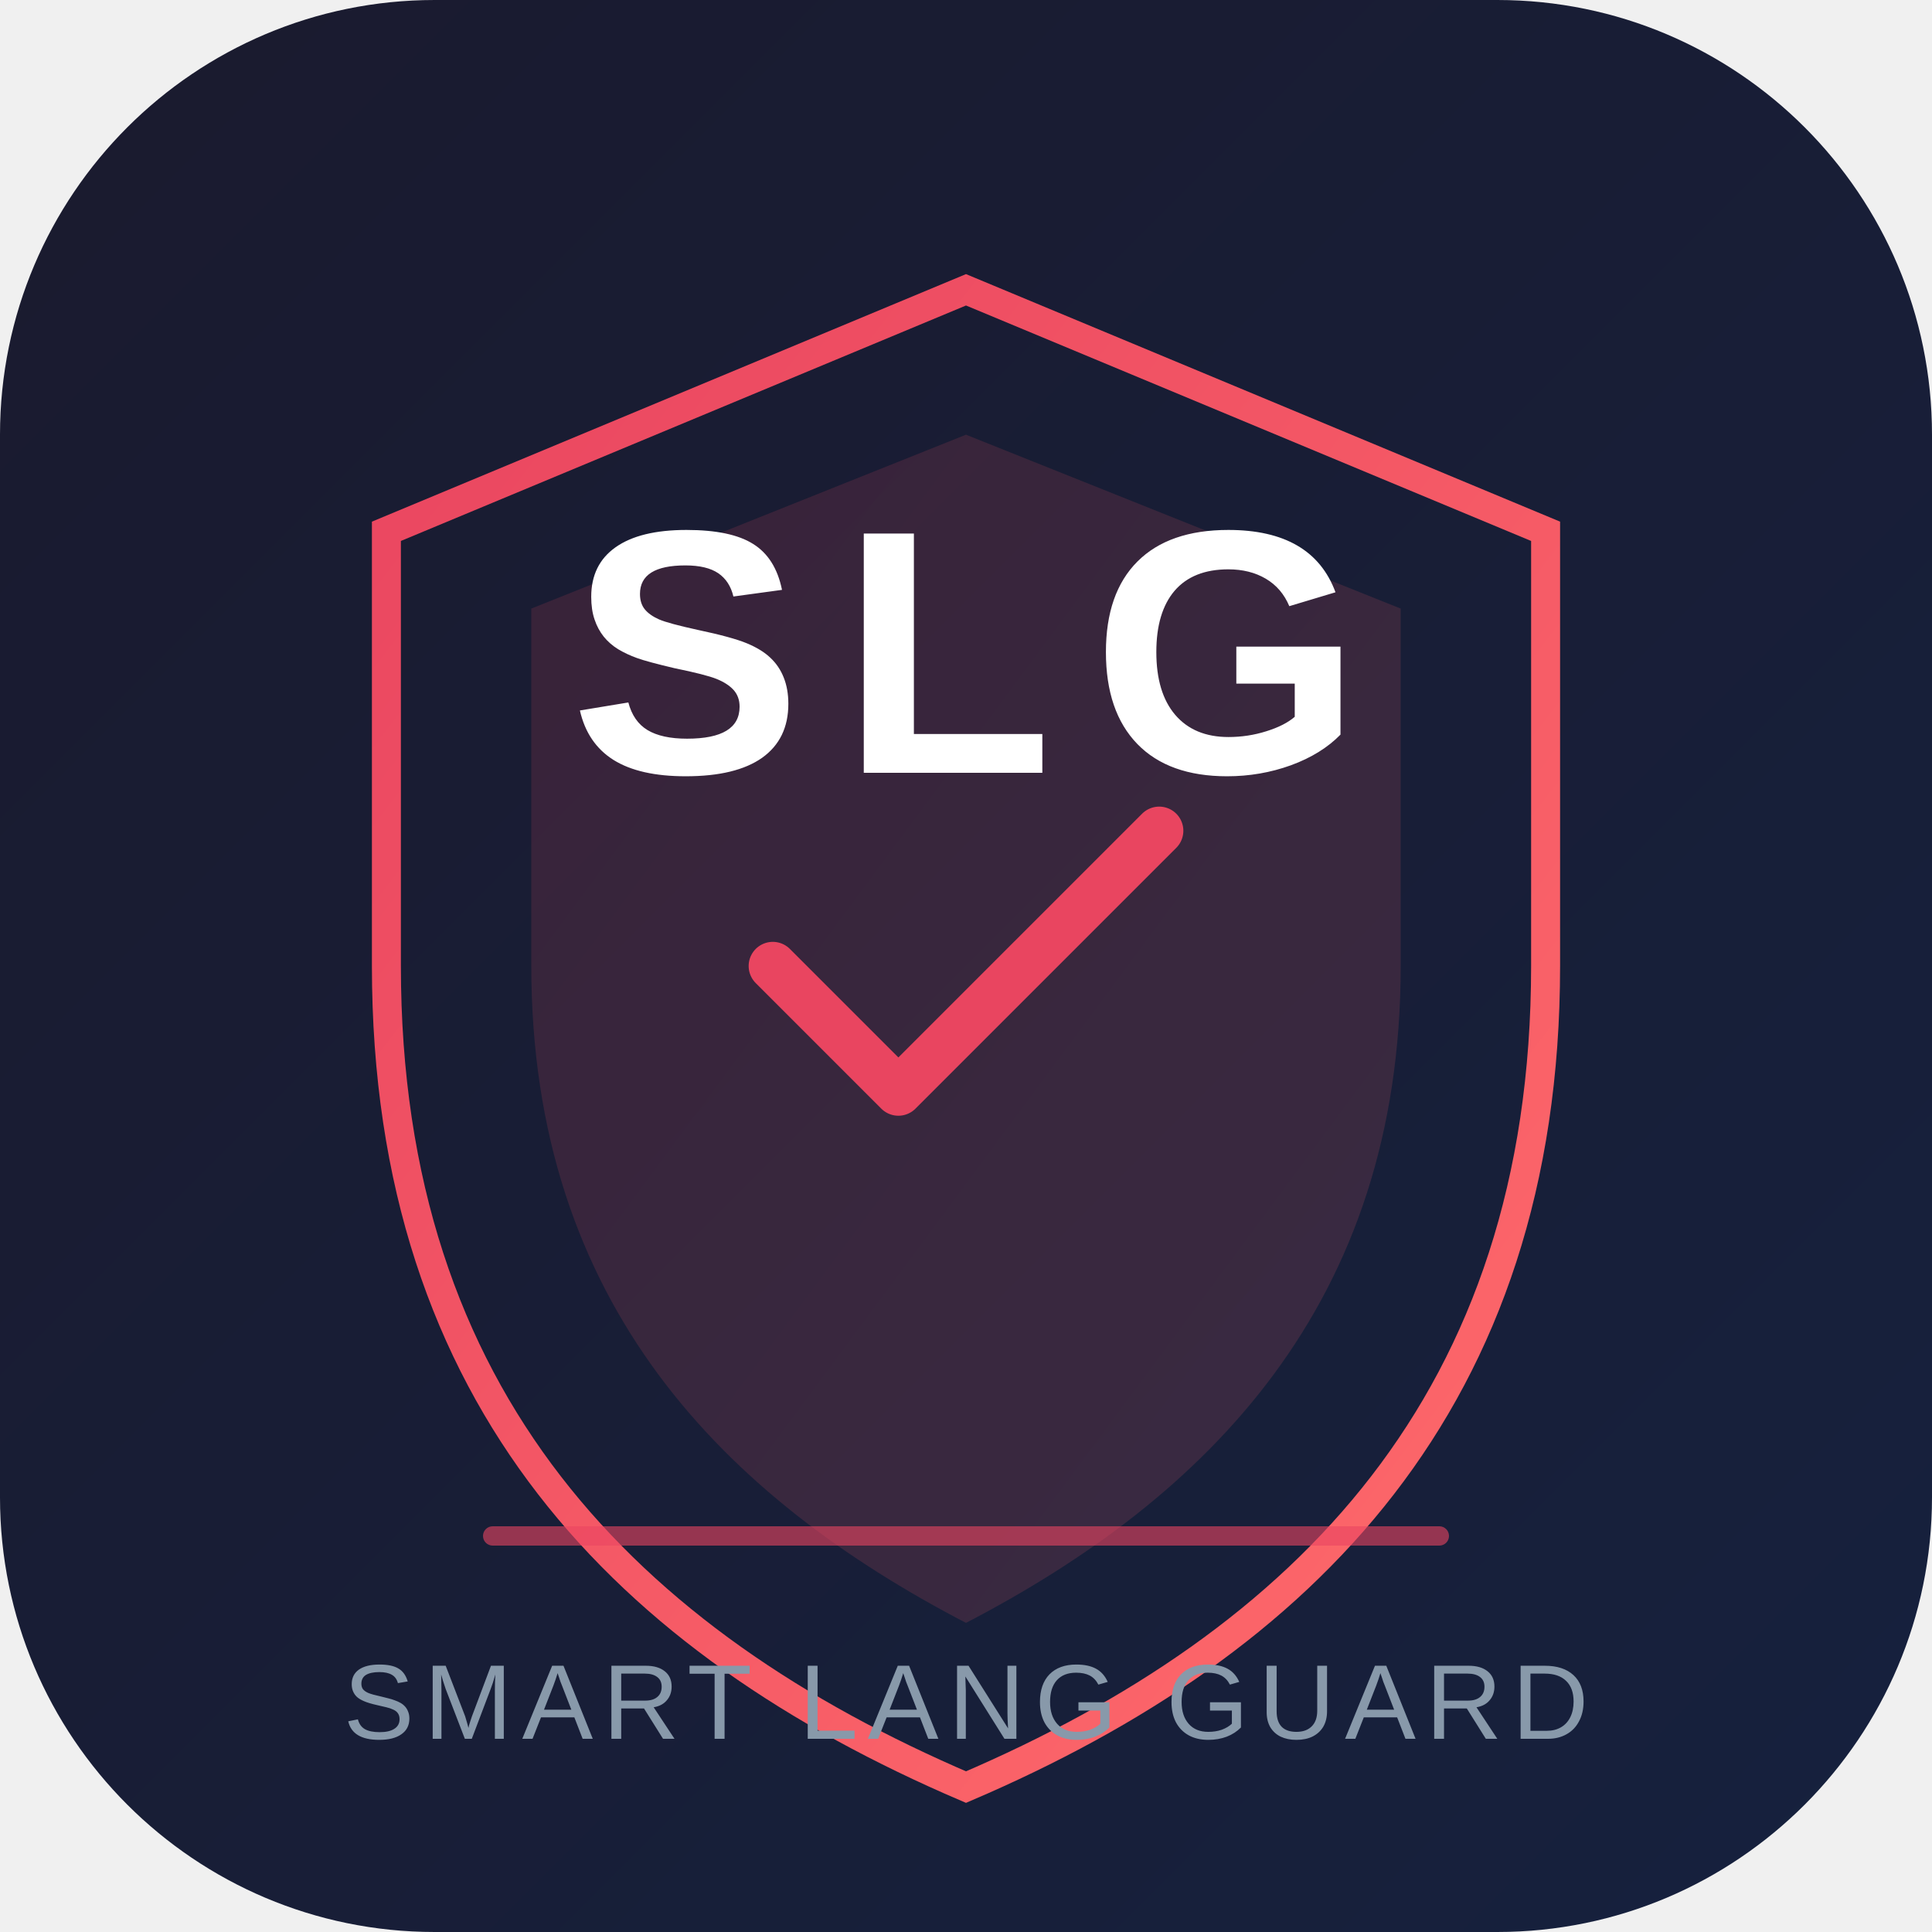
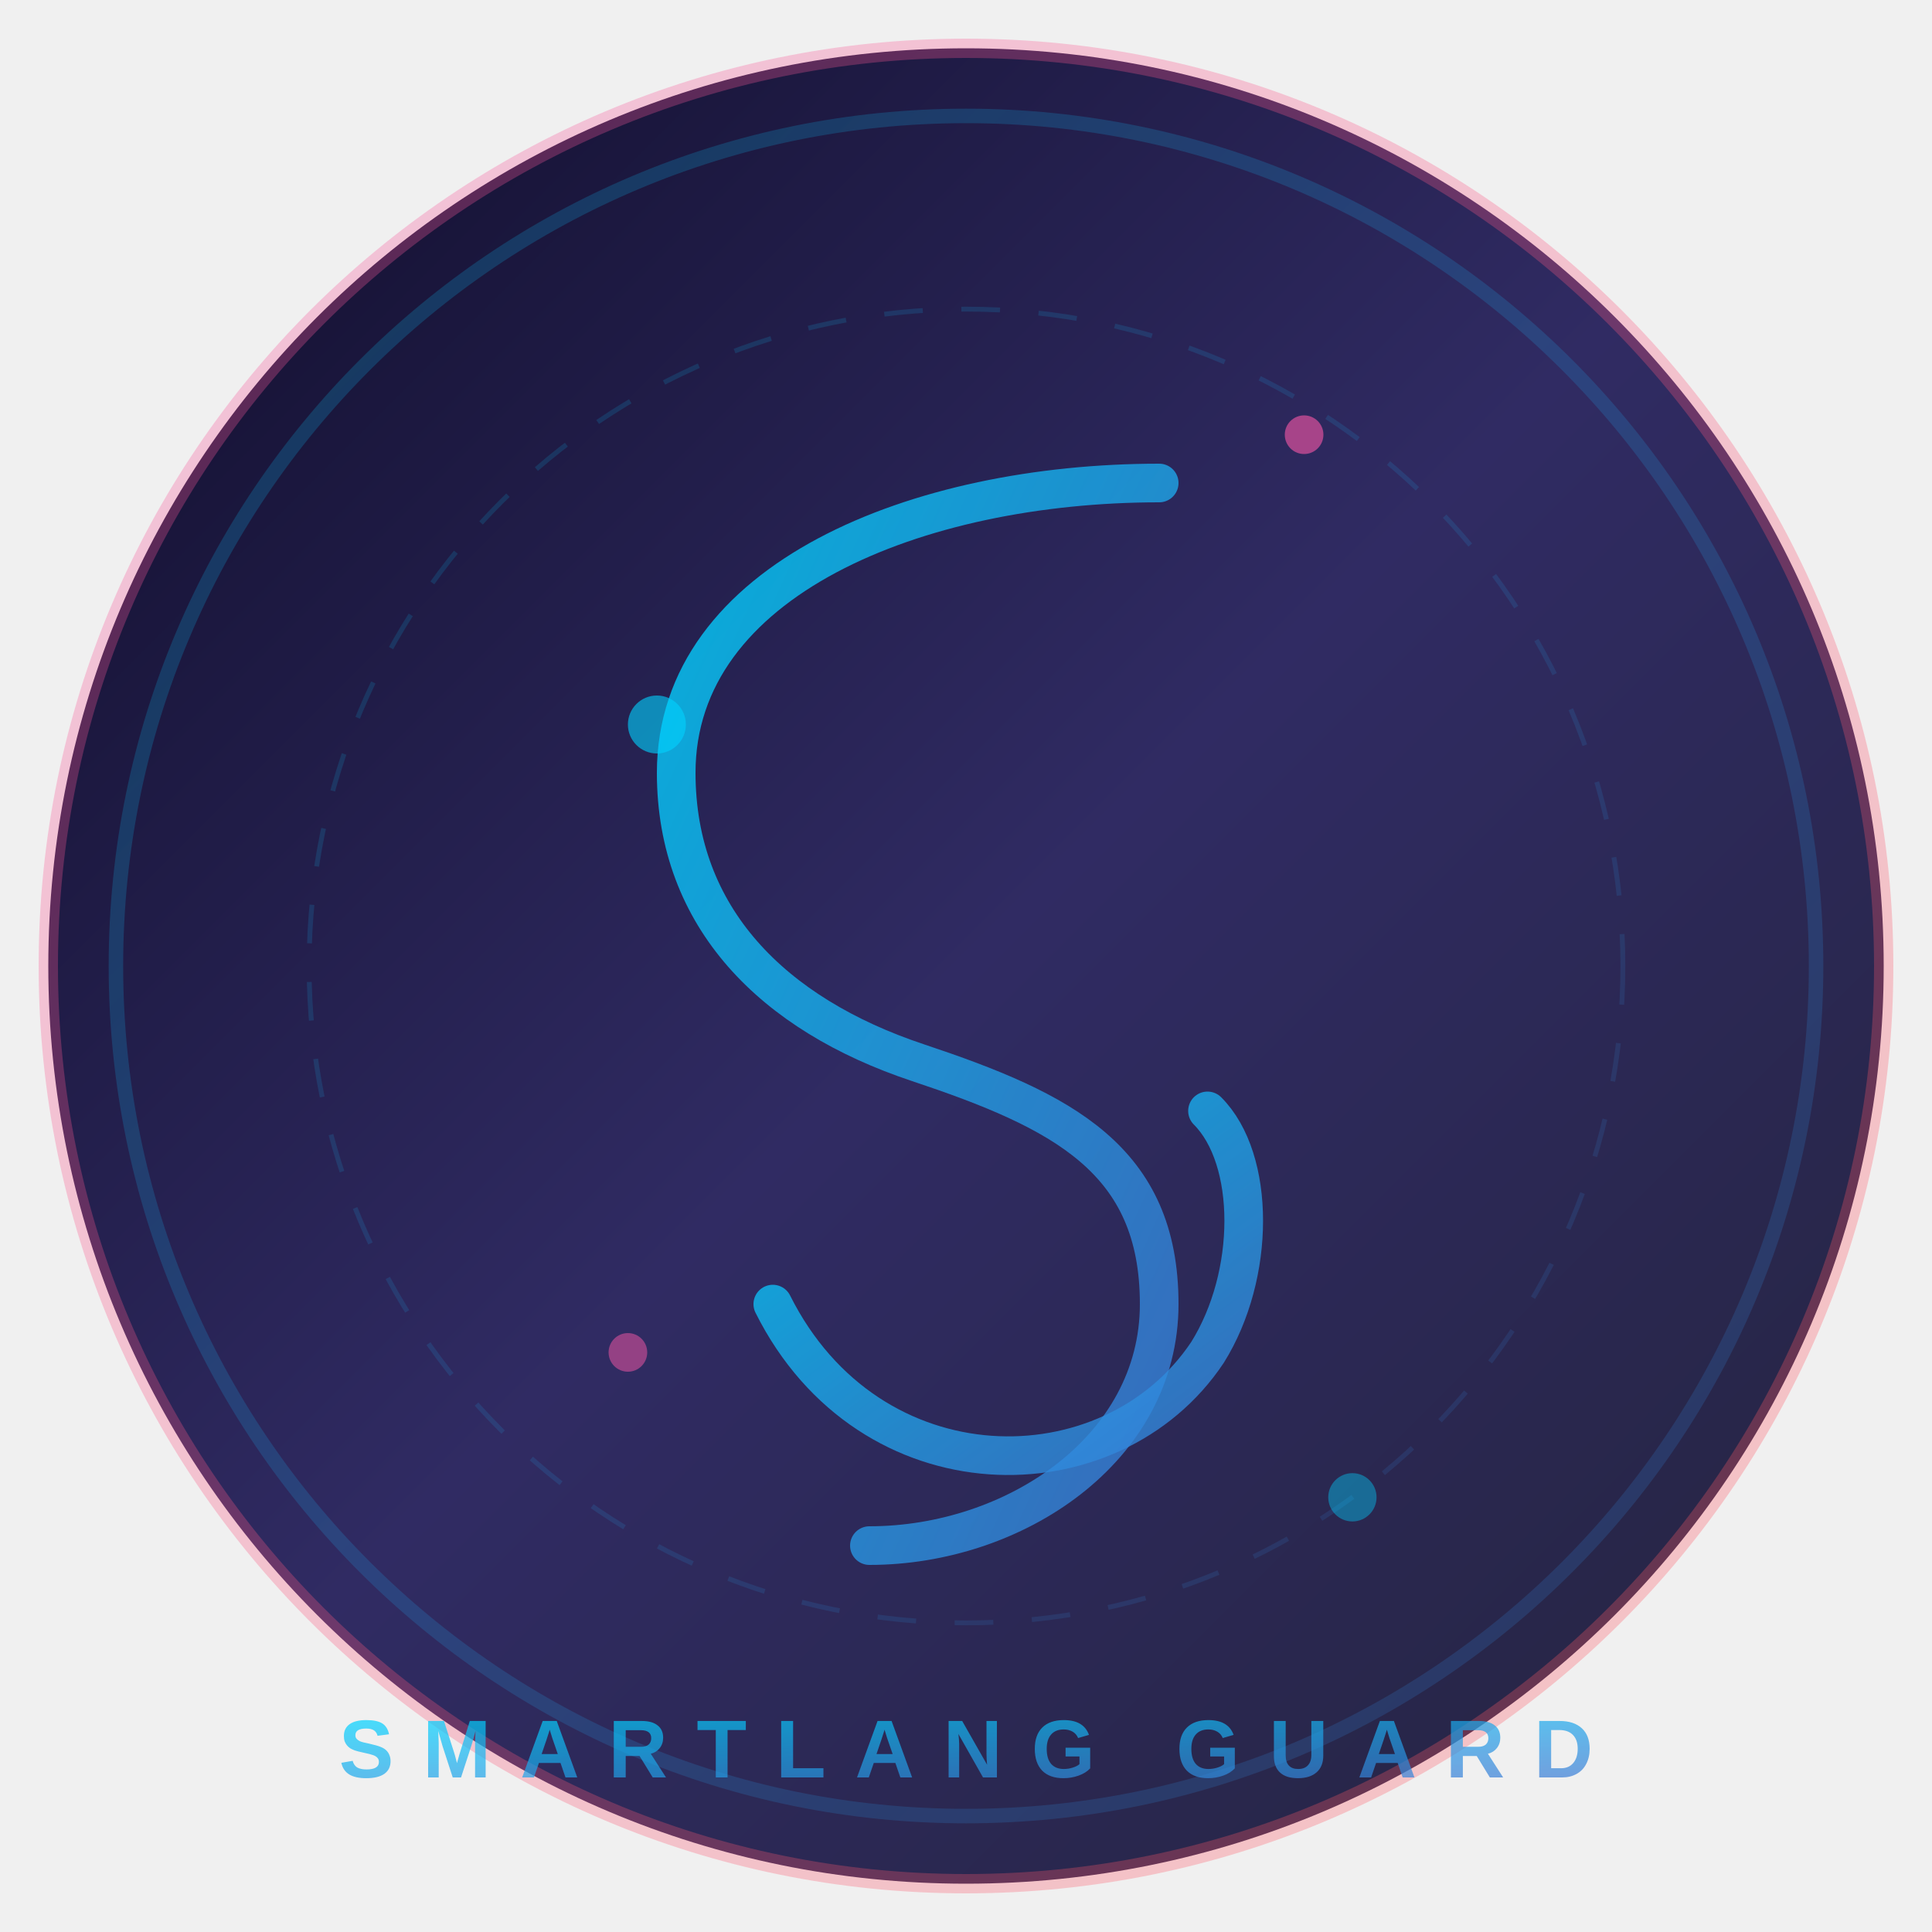
<svg xmlns="http://www.w3.org/2000/svg" viewBox="0 0 200 200" width="200" height="200">
  <defs>
    <linearGradient id="bg" x1="0%" y1="0%" x2="100%" y2="100%">
-       <stop offset="0%" style="stop-color:#1a1a2e;stop-opacity:1" />
-       <stop offset="100%" style="stop-color:#16213e;stop-opacity:1" />
+       <stop offset="0%" style="stop-color:#0f0c29;stop-opacity:1" />
+       <stop offset="50%" style="stop-color:#302b63;stop-opacity:1" />
+       <stop offset="100%" style="stop-color:#24243e;stop-opacity:1" />
    </linearGradient>
-     <linearGradient id="accent" x1="0%" y1="0%" x2="100%" y2="100%">
-       <stop offset="0%" style="stop-color:#e94560;stop-opacity:1" />
-       <stop offset="100%" style="stop-color:#ff6b6b;stop-opacity:1" />
+     <linearGradient id="glow" x1="0%" y1="0%" x2="100%" y2="100%">
+       <stop offset="0%" style="stop-color:#00d2ff;stop-opacity:1" />
+       <stop offset="100%" style="stop-color:#3a7bd5;stop-opacity:1" />
+     </linearGradient>
+     <linearGradient id="ring" x1="0%" y1="0%" x2="100%" y2="100%">
+       <stop offset="0%" style="stop-color:#f857a6;stop-opacity:1" />
+       <stop offset="100%" style="stop-color:#ff5858;stop-opacity:1" />
    </linearGradient>
  </defs>
-   <rect width="200" height="200" rx="45" fill="url(#bg)" />
-   <path d="M100 30 L160 55 L160 100 C160 145 135 170 100 185 C65 170 40 145 40 100 L40 55 Z" fill="none" stroke="url(#accent)" stroke-width="3" />
-   <path d="M100 45 L145 63 L145 100 C145 135 125 155 100 168 C75 155 55 135 55 100 L55 63 Z" fill="url(#accent)" opacity="0.15" />
-   <path d="M80 100 L93 113 L120 86" fill="none" stroke="#e94560" stroke-width="5" stroke-linecap="round" stroke-linejoin="round" />
-   <text x="100" y="80" text-anchor="middle" fill="#ffffff" font-family="'Segoe UI', Arial, sans-serif" font-size="36" font-weight="800" letter-spacing="4">SLG</text>
-   <rect x="50" y="158" width="100" height="2" rx="1" fill="#e94560" opacity="0.6" />
-   <text x="100" y="180" text-anchor="middle" fill="#8899aa" font-family="'Segoe UI', Arial, sans-serif" font-size="11" letter-spacing="1">SMART LANG GUARD</text>
+   <circle cx="100" cy="100" r="95" fill="url(#bg)" />
+   <circle cx="100" cy="100" r="95" fill="none" stroke="url(#ring)" stroke-width="2" opacity="0.3" />
+   <circle cx="100" cy="100" r="88" fill="none" stroke="url(#glow)" stroke-width="1.5" opacity="0.2" />
+   <circle cx="100" cy="100" r="68" fill="none" stroke="url(#glow)" stroke-width="0.5" opacity="0.15" stroke-dasharray="4 4" />
+   <path d="M120 50 C95 50 70 60 70 80 C70 95 80 105 95 110 C110 115 120 120 120 135 C120 150 105 160 90 160" fill="none" stroke="url(#glow)" stroke-width="4" stroke-linecap="round" stroke-linejoin="round" opacity="0.8" />
+   <path d="M132 50 L132 160" fill="none" stroke="url(#ring)" stroke-width="4" stroke-linecap="round" opacity="0.8" />
+   <path d="M80 135 C90 155 115 155 125 140 C130 132 130 120 125 115" fill="none" stroke="url(#glow)" stroke-width="4" stroke-linecap="round" stroke-linejoin="round" opacity="0.8" />
+   <circle cx="68" cy="75" r="3" fill="#00d2ff" opacity="0.6" />
+   <circle cx="135" cy="45" r="2" fill="#f857a6" opacity="0.6" />
+   <circle cx="140" cy="155" r="2.5" fill="#00d2ff" opacity="0.4" />
+   <circle cx="65" cy="140" r="2" fill="#f857a6" opacity="0.5" />
+   <line x1="55" y1="168" x2="145" y2="168" stroke="url(#glow)" stroke-width="1" opacity="0.3" />
+   <text x="100" y="184" text-anchor="middle" fill="url(#glow)" font-family="'Segoe UI', -apple-system, Arial, sans-serif" font-size="8.5" font-weight="600" letter-spacing="3" opacity="0.7">SMARTLANG GUARD</text>
</svg>
